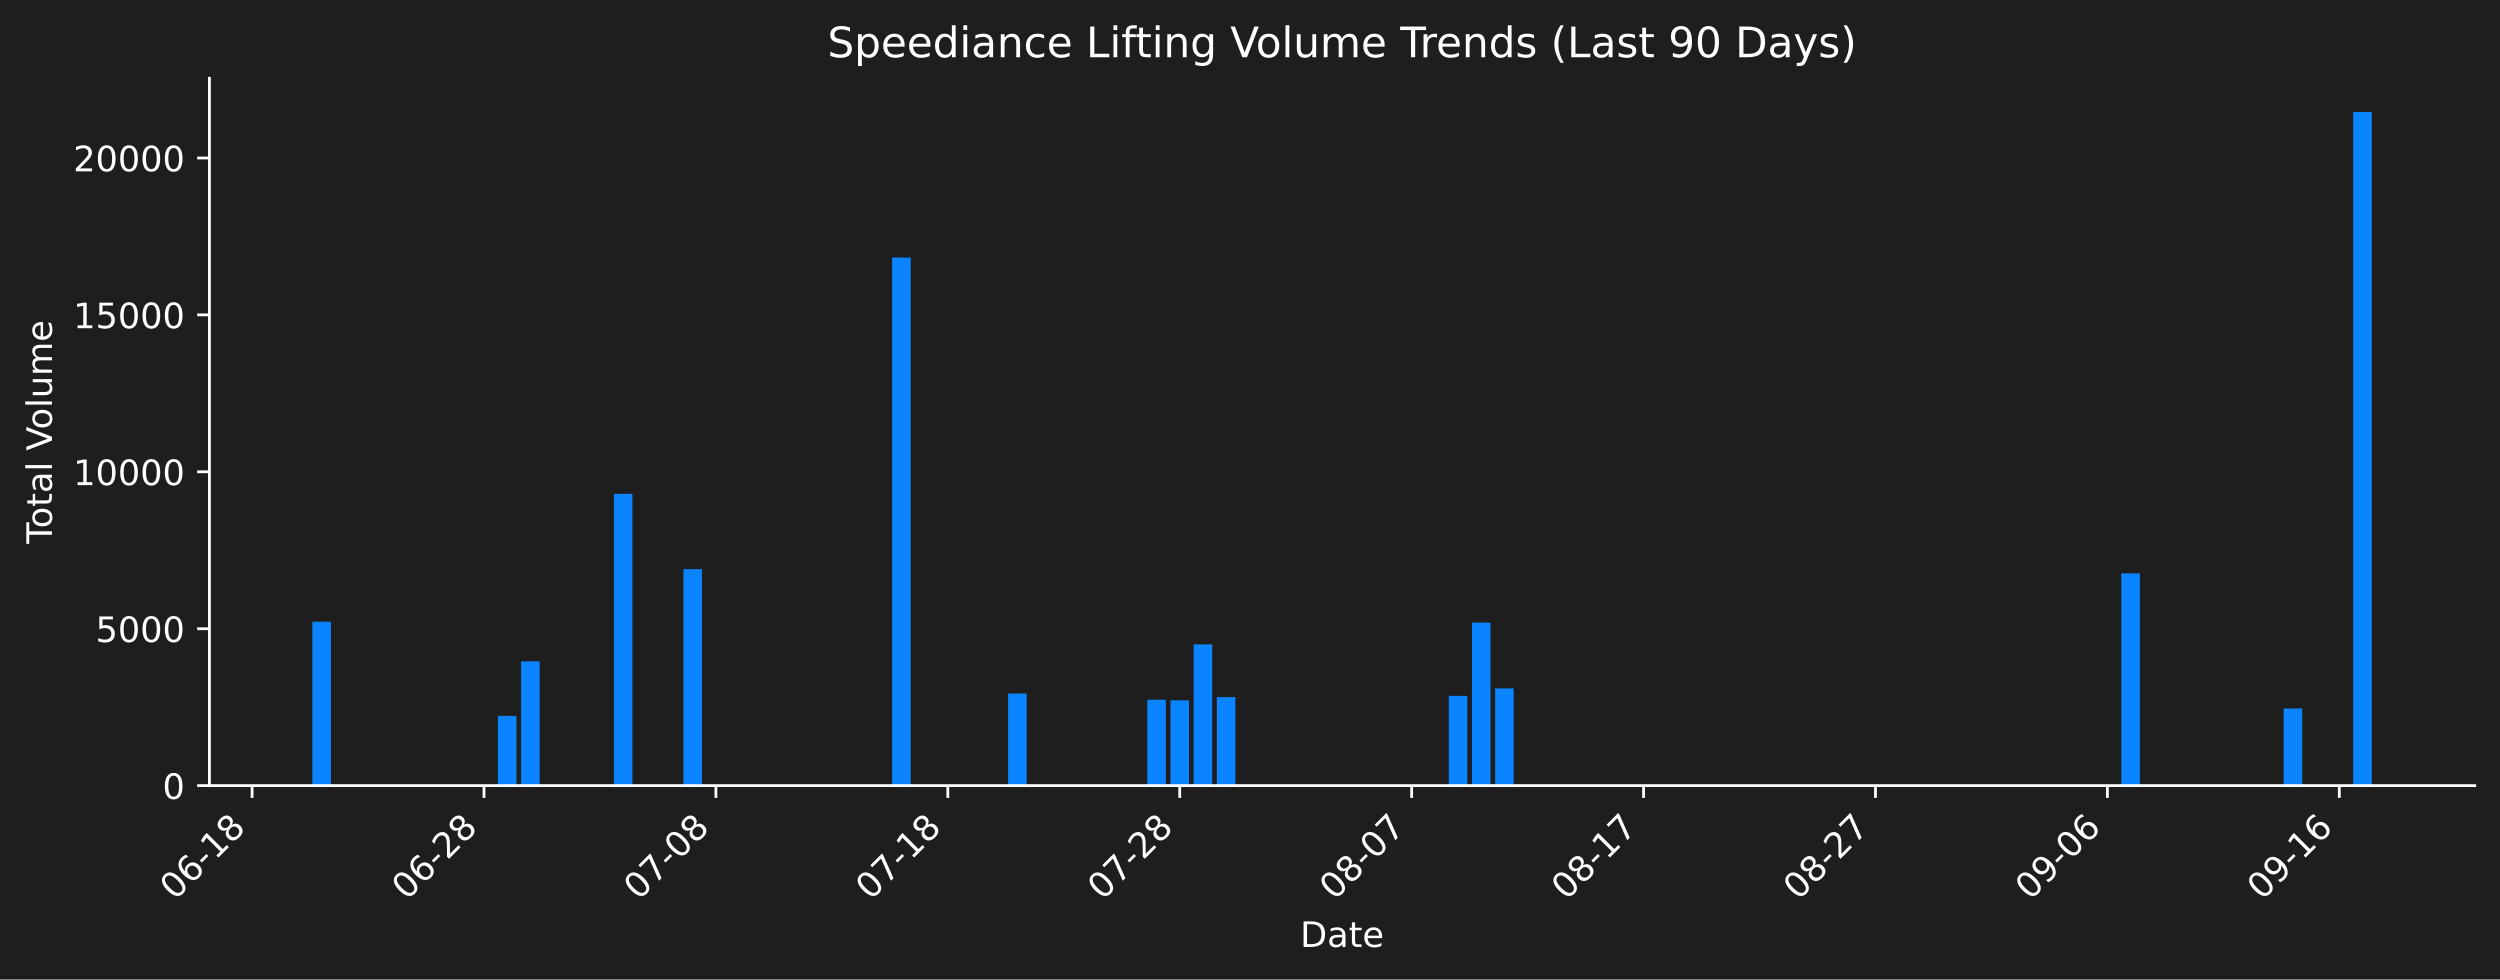
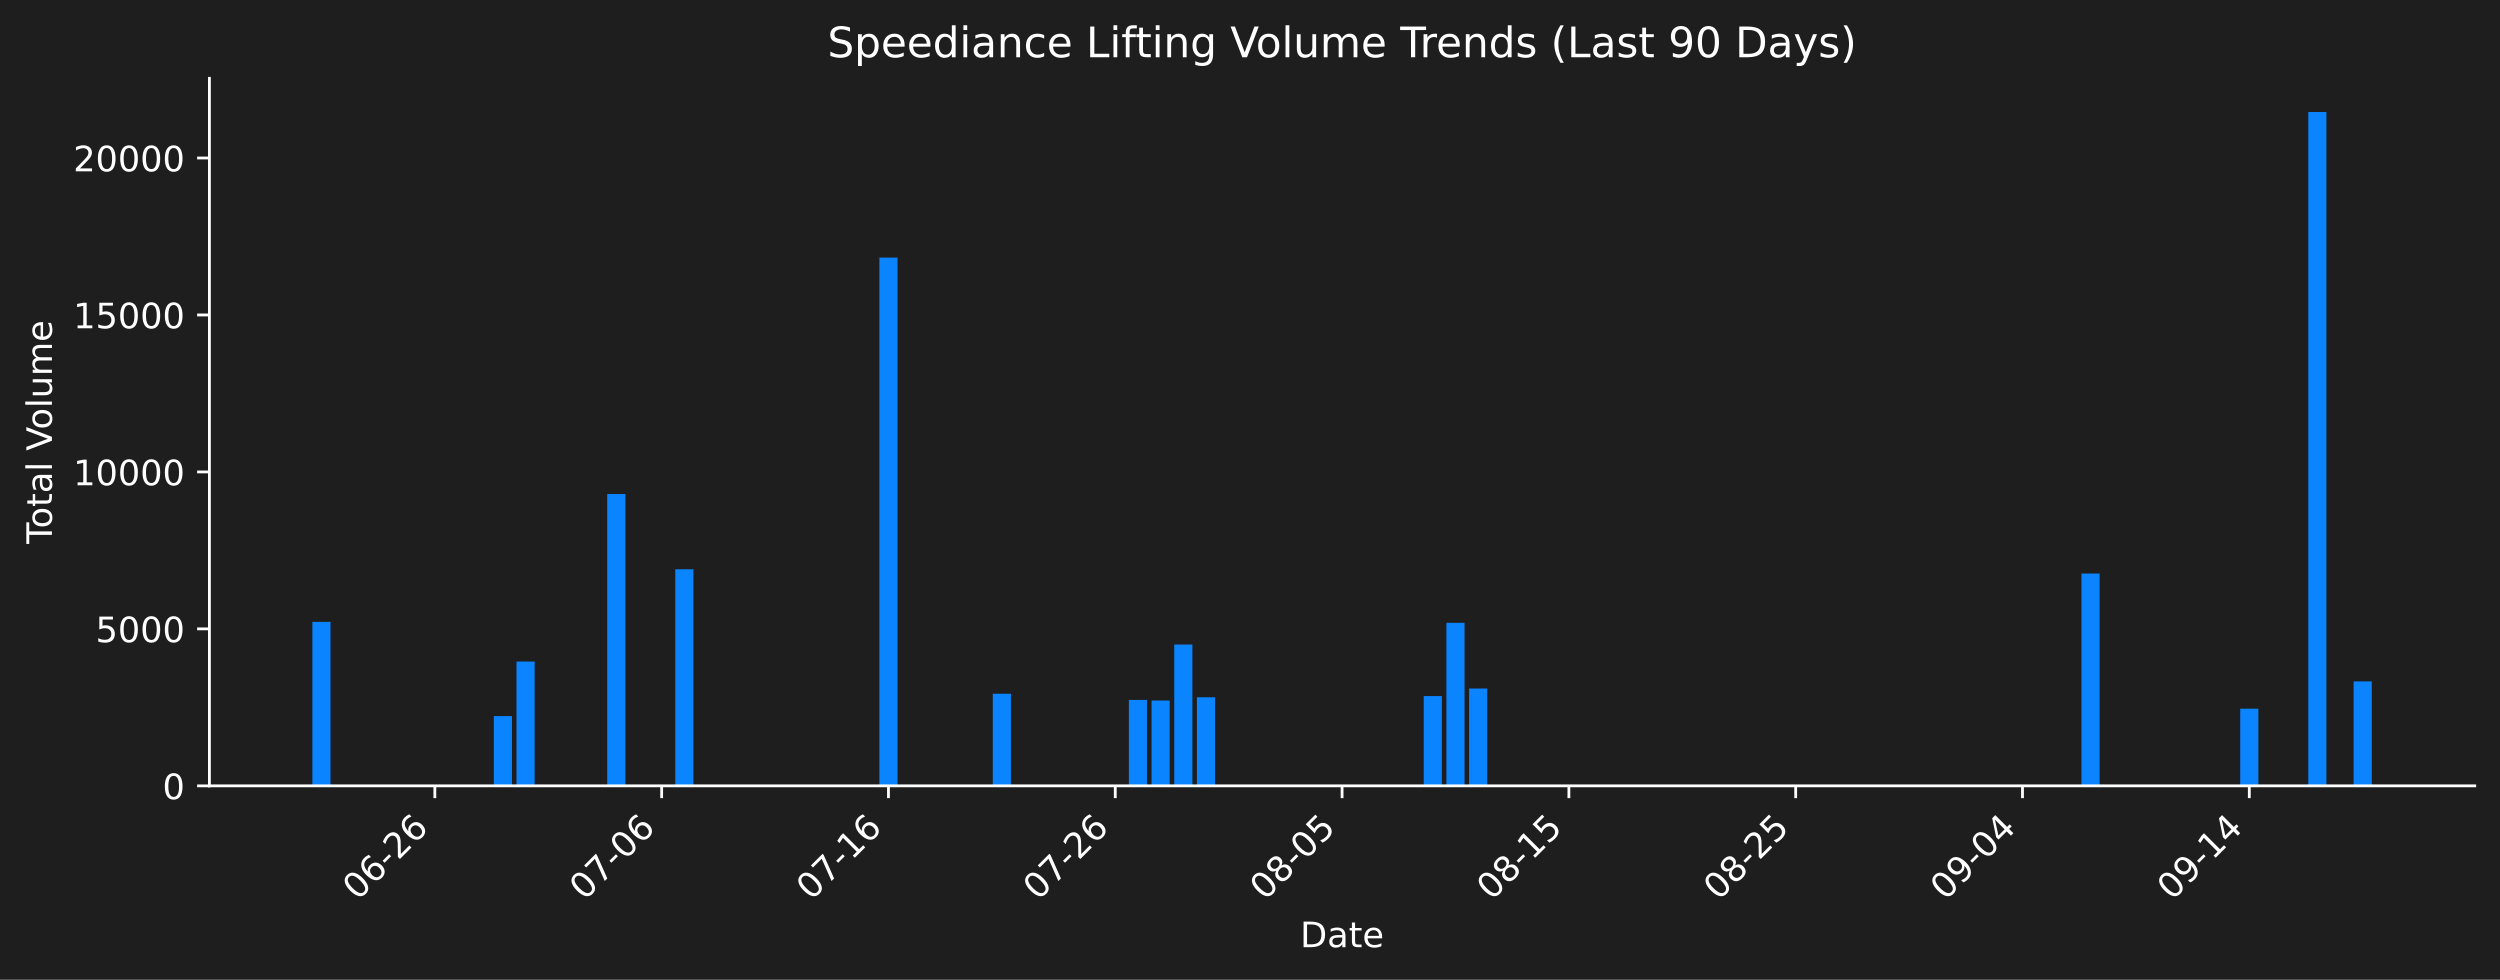
- <svg xmlns="http://www.w3.org/2000/svg" xmlns:xlink="http://www.w3.org/1999/xlink" width="712.621pt" height="279.207pt" viewBox="0 0 712.621 279.207" version="1.1">
+ <svg xmlns="http://www.w3.org/2000/svg" xmlns:xlink="http://www.w3.org/1999/xlink" width="712.621pt" height="279.271pt" viewBox="0 0 712.621 279.271" version="1.1">
  <defs>
    <style type="text/css">*{stroke-linejoin: round; stroke-linecap: butt}</style>
  </defs>
  <g id="figure_1">
    <g id="patch_1">
-       <path d="M 0 279.207  L 712.621 279.207  L 712.621 0  L 0 0  z " style="fill: #1e1e1e" />
+       <path d="M 0 279.271  L 712.621 279.271  L 712.621 0  L 0 0  z " style="fill: #1e1e1e" />
    </g>
    <g id="axes_1">
      <g id="patch_2">
-         <path d="M 59.691 223.939  L 705.421 223.939  L 705.421 22.318  L 59.691 22.318  L 59.691 223.939  z " style="fill: none" />
+         <path d="M 59.691 224.002  L 705.421 224.002  L 705.421 22.318  L 59.691 22.318  L 59.691 224.002  z " style="fill: none" />
      </g>
      <g id="patch_3">
-         <path d="M 89.042 223.939  L 94.331 223.939  L 94.331 177.204  L 89.042 177.204  z " clip-path="url(#p93bbd4b273)" style="fill: #0a84ff" />
+         <path d="M 89.042 224.002  L 94.214 224.002  L 94.214 177.253  L 89.042 177.253  z " clip-path="url(#p46ca755786)" style="fill: #0a84ff" />
      </g>
      <g id="patch_4">
-         <path d="M 141.927 223.939  L 147.216 223.939  L 147.216 204.056  L 141.927 204.056  z " clip-path="url(#p93bbd4b273)" style="fill: #0a84ff" />
+         <path d="M 140.762 224.002  L 145.935 224.002  L 145.935 204.113  L 140.762 204.113  z " clip-path="url(#p46ca755786)" style="fill: #0a84ff" />
      </g>
      <g id="patch_5">
-         <path d="M 148.538 223.939  L 153.827 223.939  L 153.827 188.517  L 148.538 188.517  z " clip-path="url(#p93bbd4b273)" style="fill: #0a84ff" />
+         <path d="M 147.228 224.002  L 152.4 224.002  L 152.4 188.569  L 147.228 188.569  z " clip-path="url(#p46ca755786)" style="fill: #0a84ff" />
      </g>
      <g id="patch_6">
-         <path d="M 174.981 223.939  L 180.269 223.939  L 180.269 140.774  L 174.981 140.774  z " clip-path="url(#p93bbd4b273)" style="fill: #0a84ff" />
+         <path d="M 173.088 224.002  L 178.26 224.002  L 178.26 140.812  L 173.088 140.812  z " clip-path="url(#p46ca755786)" style="fill: #0a84ff" />
      </g>
      <g id="patch_7">
-         <path d="M 194.813 223.939  L 200.101 223.939  L 200.101 162.221  L 194.813 162.221  z " clip-path="url(#p93bbd4b273)" style="fill: #0a84ff" />
+         <path d="M 192.483 224.002  L 197.655 224.002  L 197.655 162.265  L 192.483 162.265  z " clip-path="url(#p46ca755786)" style="fill: #0a84ff" />
      </g>
      <g id="patch_8">
-         <path d="M 254.309 223.939  L 259.597 223.939  L 259.597 73.416  L 254.309 73.416  z " clip-path="url(#p93bbd4b273)" style="fill: #0a84ff" />
+         <path d="M 250.668 224.002  L 255.84 224.002  L 255.84 73.432  L 250.668 73.432  z " clip-path="url(#p46ca755786)" style="fill: #0a84ff" />
      </g>
      <g id="patch_9">
-         <path d="M 287.362 223.939  L 292.651 223.939  L 292.651 197.684  L 287.362 197.684  z " clip-path="url(#p93bbd4b273)" style="fill: #0a84ff" />
+         <path d="M 282.994 224.002  L 288.166 224.002  L 288.166 197.739  L 282.994 197.739  z " clip-path="url(#p46ca755786)" style="fill: #0a84ff" />
      </g>
      <g id="patch_10">
-         <path d="M 327.026 223.939  L 332.315 223.939  L 332.315 199.455  L 327.026 199.455  z " clip-path="url(#p93bbd4b273)" style="fill: #0a84ff" />
+         <path d="M 321.784 224.002  L 326.956 224.002  L 326.956 199.511  L 321.784 199.511  z " clip-path="url(#p46ca755786)" style="fill: #0a84ff" />
      </g>
      <g id="patch_11">
-         <path d="M 333.637 223.939  L 338.925 223.939  L 338.925 199.634  L 333.637 199.634  z " clip-path="url(#p93bbd4b273)" style="fill: #0a84ff" />
+         <path d="M 328.249 224.002  L 333.421 224.002  L 333.421 199.69  L 328.249 199.69  z " clip-path="url(#p46ca755786)" style="fill: #0a84ff" />
      </g>
      <g id="patch_12">
-         <path d="M 340.247 223.939  L 345.536 223.939  L 345.536 183.676  L 340.247 183.676  z " clip-path="url(#p93bbd4b273)" style="fill: #0a84ff" />
+         <path d="M 334.714 224.002  L 339.886 224.002  L 339.886 183.727  L 334.714 183.727  z " clip-path="url(#p46ca755786)" style="fill: #0a84ff" />
      </g>
      <g id="patch_13">
-         <path d="M 346.858 223.939  L 352.147 223.939  L 352.147 198.699  L 346.858 198.699  z " clip-path="url(#p93bbd4b273)" style="fill: #0a84ff" />
+         <path d="M 341.179 224.002  L 346.351 224.002  L 346.351 198.755  L 341.179 198.755  z " clip-path="url(#p46ca755786)" style="fill: #0a84ff" />
      </g>
      <g id="patch_14">
-         <path d="M 412.965 223.939  L 418.253 223.939  L 418.253 198.365  L 412.965 198.365  z " clip-path="url(#p93bbd4b273)" style="fill: #0a84ff" />
+         <path d="M 405.83 224.002  L 411.002 224.002  L 411.002 198.42  L 405.83 198.42  z " clip-path="url(#p46ca755786)" style="fill: #0a84ff" />
      </g>
      <g id="patch_15">
-         <path d="M 419.575 223.939  L 424.864 223.939  L 424.864 177.475  L 419.575 177.475  z " clip-path="url(#p93bbd4b273)" style="fill: #0a84ff" />
+         <path d="M 412.295 224.002  L 417.467 224.002  L 417.467 177.524  L 412.295 177.524  z " clip-path="url(#p46ca755786)" style="fill: #0a84ff" />
      </g>
      <g id="patch_16">
-         <path d="M 426.186 223.939  L 431.475 223.939  L 431.475 196.22  L 426.186 196.22  z " clip-path="url(#p93bbd4b273)" style="fill: #0a84ff" />
+         <path d="M 418.76 224.002  L 423.932 224.002  L 423.932 196.275  L 418.76 196.275  z " clip-path="url(#p46ca755786)" style="fill: #0a84ff" />
      </g>
      <g id="patch_17">
-         <path d="M 604.674 223.939  L 609.963 223.939  L 609.963 163.443  L 604.674 163.443  z " clip-path="url(#p93bbd4b273)" style="fill: #0a84ff" />
+         <path d="M 593.317 224.002  L 598.489 224.002  L 598.489 163.488  L 593.317 163.488  z " clip-path="url(#p46ca755786)" style="fill: #0a84ff" />
      </g>
      <g id="patch_18">
-         <path d="M 650.949 223.939  L 656.237 223.939  L 656.237 201.956  L 650.949 201.956  z " clip-path="url(#p93bbd4b273)" style="fill: #0a84ff" />
+         <path d="M 638.572 224.002  L 643.744 224.002  L 643.744 202.012  L 638.572 202.012  z " clip-path="url(#p46ca755786)" style="fill: #0a84ff" />
      </g>
      <g id="patch_19">
-         <path d="M 670.781 223.939  L 676.069 223.939  L 676.069 31.919  L 670.781 31.919  z " clip-path="url(#p93bbd4b273)" style="fill: #0a84ff" />
+         <path d="M 657.967 224.002  L 663.139 224.002  L 663.139 31.922  L 657.967 31.922  z " clip-path="url(#p46ca755786)" style="fill: #0a84ff" />
+       </g>
+       <g id="patch_20">
+         <path d="M 670.897 224.002  L 676.069 224.002  L 676.069 194.223  L 670.897 194.223  z " clip-path="url(#p46ca755786)" style="fill: #0a84ff" />
      </g>
      <g id="matplotlib.axis_1">
        <g id="xtick_1">
          <g id="line2d_1">
            <defs>
-               <path id="m5bbb108c65" d="M 0 0  L 0 3.5  " style="stroke: #ffffff; stroke-width: 0.8" />
+               <path id="mf0f34fe3c1" d="M 0 0  L 0 3.5  " style="stroke: #ffffff; stroke-width: 0.8" />
            </defs>
            <g>
-               <use xlink:href="#m5bbb108c65" x="71.854" y="223.939" style="fill: #ffffff; stroke: #ffffff; stroke-width: 0.8" />
+               <use xlink:href="#mf0f34fe3c1" x="123.953" y="224.002" style="fill: #ffffff; stroke: #ffffff; stroke-width: 0.8" />
            </g>
          </g>
          <g id="text_1">
-             <g style="fill: #ffffff" transform="translate(49.83672 256.8584) rotate(-45) scale(0.1 -0.1)">
+             <g style="fill: #ffffff" transform="translate(101.9358 256.9221) rotate(-45) scale(0.1 -0.1)">
              <defs>
                <path id="DejaVuSans-30" d="M 2034 4250  Q 1547 4250 1301 3770  Q 1056 3291 1056 2328  Q 1056 1369 1301 889  Q 1547 409 2034 409  Q 2525 409 2770 889  Q 3016 1369 3016 2328  Q 3016 3291 2770 3770  Q 2525 4250 2034 4250  z M 2034 4750  Q 2819 4750 3233 4129  Q 3647 3509 3647 2328  Q 3647 1150 3233 529  Q 2819 -91 2034 -91  Q 1250 -91 836 529  Q 422 1150 422 2328  Q 422 3509 836 4129  Q 1250 4750 2034 4750  z " transform="scale(0.015625)" />
                <path id="DejaVuSans-36" d="M 2113 2584  Q 1688 2584 1439 2293  Q 1191 2003 1191 1497  Q 1191 994 1439 701  Q 1688 409 2113 409  Q 2538 409 2786 701  Q 3034 994 3034 1497  Q 3034 2003 2786 2293  Q 2538 2584 2113 2584  z M 3366 4563  L 3366 3988  Q 3128 4100 2886 4159  Q 2644 4219 2406 4219  Q 1781 4219 1451 3797  Q 1122 3375 1075 2522  Q 1259 2794 1537 2939  Q 1816 3084 2150 3084  Q 2853 3084 3261 2657  Q 3669 2231 3669 1497  Q 3669 778 3244 343  Q 2819 -91 2113 -91  Q 1303 -91 875 529  Q 447 1150 447 2328  Q 447 3434 972 4092  Q 1497 4750 2381 4750  Q 2619 4750 2861 4703  Q 3103 4656 3366 4563  z " transform="scale(0.015625)" />
                <path id="DejaVuSans-2d" d="M 313 2009  L 1997 2009  L 1997 1497  L 313 1497  L 313 2009  z " transform="scale(0.015625)" />
-                 <path id="DejaVuSans-31" d="M 794 531  L 1825 531  L 1825 4091  L 703 3866  L 703 4441  L 1819 4666  L 2450 4666  L 2450 531  L 3481 531  L 3481 0  L 794 0  L 794 531  z " transform="scale(0.015625)" />
-                 <path id="DejaVuSans-38" d="M 2034 2216  Q 1584 2216 1326 1975  Q 1069 1734 1069 1313  Q 1069 891 1326 650  Q 1584 409 2034 409  Q 2484 409 2743 651  Q 3003 894 3003 1313  Q 3003 1734 2745 1975  Q 2488 2216 2034 2216  z M 1403 2484  Q 997 2584 770 2862  Q 544 3141 544 3541  Q 544 4100 942 4425  Q 1341 4750 2034 4750  Q 2731 4750 3128 4425  Q 3525 4100 3525 3541  Q 3525 3141 3298 2862  Q 3072 2584 2669 2484  Q 3125 2378 3379 2068  Q 3634 1759 3634 1313  Q 3634 634 3220 271  Q 2806 -91 2034 -91  Q 1263 -91 848 271  Q 434 634 434 1313  Q 434 1759 690 2068  Q 947 2378 1403 2484  z M 1172 3481  Q 1172 3119 1398 2916  Q 1625 2713 2034 2713  Q 2441 2713 2670 2916  Q 2900 3119 2900 3481  Q 2900 3844 2670 4047  Q 2441 4250 2034 4250  Q 1625 4250 1398 4047  Q 1172 3844 1172 3481  z " transform="scale(0.015625)" />
+                 <path id="DejaVuSans-32" d="M 1228 531  L 3431 531  L 3431 0  L 469 0  L 469 531  Q 828 903 1448 1529  Q 2069 2156 2228 2338  Q 2531 2678 2651 2914  Q 2772 3150 2772 3378  Q 2772 3750 2511 3984  Q 2250 4219 1831 4219  Q 1534 4219 1204 4116  Q 875 4013 500 3803  L 500 4441  Q 881 4594 1212 4672  Q 1544 4750 1819 4750  Q 2544 4750 2975 4387  Q 3406 4025 3406 3419  Q 3406 3131 3298 2873  Q 3191 2616 2906 2266  Q 2828 2175 2409 1742  Q 1991 1309 1228 531  z " transform="scale(0.015625)" />
              </defs>
              <use xlink:href="#DejaVuSans-30" />
              <use xlink:href="#DejaVuSans-36" transform="translate(63.62305 0)" />
              <use xlink:href="#DejaVuSans-2d" transform="translate(127.2461 0)" />
-               <use xlink:href="#DejaVuSans-31" transform="translate(163.3301 0)" />
-               <use xlink:href="#DejaVuSans-38" transform="translate(226.9531 0)" />
+               <use xlink:href="#DejaVuSans-32" transform="translate(163.3301 0)" />
+               <use xlink:href="#DejaVuSans-36" transform="translate(226.9531 0)" />
            </g>
          </g>
        </g>
        <g id="xtick_2">
          <g id="line2d_2">
            <g>
-               <use xlink:href="#m5bbb108c65" x="137.961" y="223.939" style="fill: #ffffff; stroke: #ffffff; stroke-width: 0.8" />
+               <use xlink:href="#mf0f34fe3c1" x="188.604" y="224.002" style="fill: #ffffff; stroke: #ffffff; stroke-width: 0.8" />
            </g>
          </g>
          <g id="text_2">
-             <g style="fill: #ffffff" transform="translate(115.9434 256.8584) rotate(-45) scale(0.1 -0.1)">
-               <defs>
-                 <path id="DejaVuSans-32" d="M 1228 531  L 3431 531  L 3431 0  L 469 0  L 469 531  Q 828 903 1448 1529  Q 2069 2156 2228 2338  Q 2531 2678 2651 2914  Q 2772 3150 2772 3378  Q 2772 3750 2511 3984  Q 2250 4219 1831 4219  Q 1534 4219 1204 4116  Q 875 4013 500 3803  L 500 4441  Q 881 4594 1212 4672  Q 1544 4750 1819 4750  Q 2544 4750 2975 4387  Q 3406 4025 3406 3419  Q 3406 3131 3298 2873  Q 3191 2616 2906 2266  Q 2828 2175 2409 1742  Q 1991 1309 1228 531  z " transform="scale(0.015625)" />
-               </defs>
-               <use xlink:href="#DejaVuSans-30" />
-               <use xlink:href="#DejaVuSans-36" transform="translate(63.62305 0)" />
-               <use xlink:href="#DejaVuSans-2d" transform="translate(127.2461 0)" />
-               <use xlink:href="#DejaVuSans-32" transform="translate(163.3301 0)" />
-               <use xlink:href="#DejaVuSans-38" transform="translate(226.9531 0)" />
-             </g>
-           </g>
-         </g>
-         <g id="xtick_3">
-           <g id="line2d_3">
-             <g>
-               <use xlink:href="#m5bbb108c65" x="204.068" y="223.939" style="fill: #ffffff; stroke: #ffffff; stroke-width: 0.8" />
-             </g>
-           </g>
-           <g id="text_3">
-             <g style="fill: #ffffff" transform="translate(182.0501 256.8584) rotate(-45) scale(0.1 -0.1)">
+             <g style="fill: #ffffff" transform="translate(166.5863 256.9221) rotate(-45) scale(0.1 -0.1)">
              <defs>
                <path id="DejaVuSans-37" d="M 525 4666  L 3525 4666  L 3525 4397  L 1831 0  L 1172 0  L 2766 4134  L 525 4134  L 525 4666  z " transform="scale(0.015625)" />
              </defs>
              <use xlink:href="#DejaVuSans-30" />
              <use xlink:href="#DejaVuSans-37" transform="translate(63.62305 0)" />
              <use xlink:href="#DejaVuSans-2d" transform="translate(127.2461 0)" />
              <use xlink:href="#DejaVuSans-30" transform="translate(163.3301 0)" />
-               <use xlink:href="#DejaVuSans-38" transform="translate(226.9531 0)" />
+               <use xlink:href="#DejaVuSans-36" transform="translate(226.9531 0)" />
+             </g>
+           </g>
+         </g>
+         <g id="xtick_3">
+           <g id="line2d_3">
+             <g>
+               <use xlink:href="#mf0f34fe3c1" x="253.254" y="224.002" style="fill: #ffffff; stroke: #ffffff; stroke-width: 0.8" />
+             </g>
+           </g>
+           <g id="text_3">
+             <g style="fill: #ffffff" transform="translate(231.2369 256.9221) rotate(-45) scale(0.1 -0.1)">
+               <defs>
+                 <path id="DejaVuSans-31" d="M 794 531  L 1825 531  L 1825 4091  L 703 3866  L 703 4441  L 1819 4666  L 2450 4666  L 2450 531  L 3481 531  L 3481 0  L 794 0  L 794 531  z " transform="scale(0.015625)" />
+               </defs>
+               <use xlink:href="#DejaVuSans-30" />
+               <use xlink:href="#DejaVuSans-37" transform="translate(63.62305 0)" />
+               <use xlink:href="#DejaVuSans-2d" transform="translate(127.2461 0)" />
+               <use xlink:href="#DejaVuSans-31" transform="translate(163.3301 0)" />
+               <use xlink:href="#DejaVuSans-36" transform="translate(226.9531 0)" />
            </g>
          </g>
        </g>
        <g id="xtick_4">
          <g id="line2d_4">
            <g>
-               <use xlink:href="#m5bbb108c65" x="270.174" y="223.939" style="fill: #ffffff; stroke: #ffffff; stroke-width: 0.8" />
+               <use xlink:href="#mf0f34fe3c1" x="317.905" y="224.002" style="fill: #ffffff; stroke: #ffffff; stroke-width: 0.8" />
            </g>
          </g>
          <g id="text_4">
-             <g style="fill: #ffffff" transform="translate(248.1567 256.8584) rotate(-45) scale(0.1 -0.1)">
+             <g style="fill: #ffffff" transform="translate(295.8875 256.9221) rotate(-45) scale(0.1 -0.1)">
              <use xlink:href="#DejaVuSans-30" />
              <use xlink:href="#DejaVuSans-37" transform="translate(63.62305 0)" />
              <use xlink:href="#DejaVuSans-2d" transform="translate(127.2461 0)" />
-               <use xlink:href="#DejaVuSans-31" transform="translate(163.3301 0)" />
-               <use xlink:href="#DejaVuSans-38" transform="translate(226.9531 0)" />
+               <use xlink:href="#DejaVuSans-32" transform="translate(163.3301 0)" />
+               <use xlink:href="#DejaVuSans-36" transform="translate(226.9531 0)" />
            </g>
          </g>
        </g>
        <g id="xtick_5">
          <g id="line2d_5">
            <g>
-               <use xlink:href="#m5bbb108c65" x="336.281" y="223.939" style="fill: #ffffff; stroke: #ffffff; stroke-width: 0.8" />
+               <use xlink:href="#mf0f34fe3c1" x="382.556" y="224.002" style="fill: #ffffff; stroke: #ffffff; stroke-width: 0.8" />
            </g>
          </g>
          <g id="text_5">
-             <g style="fill: #ffffff" transform="translate(314.2634 256.8584) rotate(-45) scale(0.1 -0.1)">
-               <use xlink:href="#DejaVuSans-30" />
-               <use xlink:href="#DejaVuSans-37" transform="translate(63.62305 0)" />
-               <use xlink:href="#DejaVuSans-2d" transform="translate(127.2461 0)" />
-               <use xlink:href="#DejaVuSans-32" transform="translate(163.3301 0)" />
-               <use xlink:href="#DejaVuSans-38" transform="translate(226.9531 0)" />
+             <g style="fill: #ffffff" transform="translate(360.5381 256.9221) rotate(-45) scale(0.1 -0.1)">
+               <defs>
+                 <path id="DejaVuSans-38" d="M 2034 2216  Q 1584 2216 1326 1975  Q 1069 1734 1069 1313  Q 1069 891 1326 650  Q 1584 409 2034 409  Q 2484 409 2743 651  Q 3003 894 3003 1313  Q 3003 1734 2745 1975  Q 2488 2216 2034 2216  z M 1403 2484  Q 997 2584 770 2862  Q 544 3141 544 3541  Q 544 4100 942 4425  Q 1341 4750 2034 4750  Q 2731 4750 3128 4425  Q 3525 4100 3525 3541  Q 3525 3141 3298 2862  Q 3072 2584 2669 2484  Q 3125 2378 3379 2068  Q 3634 1759 3634 1313  Q 3634 634 3220 271  Q 2806 -91 2034 -91  Q 1263 -91 848 271  Q 434 634 434 1313  Q 434 1759 690 2068  Q 947 2378 1403 2484  z M 1172 3481  Q 1172 3119 1398 2916  Q 1625 2713 2034 2713  Q 2441 2713 2670 2916  Q 2900 3119 2900 3481  Q 2900 3844 2670 4047  Q 2441 4250 2034 4250  Q 1625 4250 1398 4047  Q 1172 3844 1172 3481  z " transform="scale(0.015625)" />
+                 <path id="DejaVuSans-35" d="M 691 4666  L 3169 4666  L 3169 4134  L 1269 4134  L 1269 2991  Q 1406 3038 1543 3061  Q 1681 3084 1819 3084  Q 2600 3084 3056 2656  Q 3513 2228 3513 1497  Q 3513 744 3044 326  Q 2575 -91 1722 -91  Q 1428 -91 1123 -41  Q 819 9 494 109  L 494 744  Q 775 591 1075 516  Q 1375 441 1709 441  Q 2250 441 2565 725  Q 2881 1009 2881 1497  Q 2881 1984 2565 2268  Q 2250 2553 1709 2553  Q 1456 2553 1204 2497  Q 953 2441 691 2322  L 691 4666  z " transform="scale(0.015625)" />
+               </defs>
+               <use xlink:href="#DejaVuSans-30" />
+               <use xlink:href="#DejaVuSans-38" transform="translate(63.62305 0)" />
+               <use xlink:href="#DejaVuSans-2d" transform="translate(127.2461 0)" />
+               <use xlink:href="#DejaVuSans-30" transform="translate(163.3301 0)" />
+               <use xlink:href="#DejaVuSans-35" transform="translate(226.9531 0)" />
            </g>
          </g>
        </g>
        <g id="xtick_6">
          <g id="line2d_6">
            <g>
-               <use xlink:href="#m5bbb108c65" x="402.388" y="223.939" style="fill: #ffffff; stroke: #ffffff; stroke-width: 0.8" />
+               <use xlink:href="#mf0f34fe3c1" x="447.206" y="224.002" style="fill: #ffffff; stroke: #ffffff; stroke-width: 0.8" />
            </g>
          </g>
          <g id="text_6">
-             <g style="fill: #ffffff" transform="translate(380.3701 256.8584) rotate(-45) scale(0.1 -0.1)">
+             <g style="fill: #ffffff" transform="translate(425.1887 256.9221) rotate(-45) scale(0.1 -0.1)">
              <use xlink:href="#DejaVuSans-30" />
              <use xlink:href="#DejaVuSans-38" transform="translate(63.62305 0)" />
              <use xlink:href="#DejaVuSans-2d" transform="translate(127.2461 0)" />
-               <use xlink:href="#DejaVuSans-30" transform="translate(163.3301 0)" />
-               <use xlink:href="#DejaVuSans-37" transform="translate(226.9531 0)" />
+               <use xlink:href="#DejaVuSans-31" transform="translate(163.3301 0)" />
+               <use xlink:href="#DejaVuSans-35" transform="translate(226.9531 0)" />
            </g>
          </g>
        </g>
        <g id="xtick_7">
          <g id="line2d_7">
            <g>
-               <use xlink:href="#m5bbb108c65" x="468.494" y="223.939" style="fill: #ffffff; stroke: #ffffff; stroke-width: 0.8" />
+               <use xlink:href="#mf0f34fe3c1" x="511.857" y="224.002" style="fill: #ffffff; stroke: #ffffff; stroke-width: 0.8" />
            </g>
          </g>
          <g id="text_7">
-             <g style="fill: #ffffff" transform="translate(446.4768 256.8584) rotate(-45) scale(0.1 -0.1)">
+             <g style="fill: #ffffff" transform="translate(489.8392 256.9221) rotate(-45) scale(0.1 -0.1)">
              <use xlink:href="#DejaVuSans-30" />
              <use xlink:href="#DejaVuSans-38" transform="translate(63.62305 0)" />
              <use xlink:href="#DejaVuSans-2d" transform="translate(127.2461 0)" />
-               <use xlink:href="#DejaVuSans-31" transform="translate(163.3301 0)" />
-               <use xlink:href="#DejaVuSans-37" transform="translate(226.9531 0)" />
+               <use xlink:href="#DejaVuSans-32" transform="translate(163.3301 0)" />
+               <use xlink:href="#DejaVuSans-35" transform="translate(226.9531 0)" />
            </g>
          </g>
        </g>
        <g id="xtick_8">
          <g id="line2d_8">
            <g>
-               <use xlink:href="#m5bbb108c65" x="534.601" y="223.939" style="fill: #ffffff; stroke: #ffffff; stroke-width: 0.8" />
+               <use xlink:href="#mf0f34fe3c1" x="576.507" y="224.002" style="fill: #ffffff; stroke: #ffffff; stroke-width: 0.8" />
            </g>
          </g>
          <g id="text_8">
-             <g style="fill: #ffffff" transform="translate(512.5834 256.8584) rotate(-45) scale(0.1 -0.1)">
-               <use xlink:href="#DejaVuSans-30" />
-               <use xlink:href="#DejaVuSans-38" transform="translate(63.62305 0)" />
-               <use xlink:href="#DejaVuSans-2d" transform="translate(127.2461 0)" />
-               <use xlink:href="#DejaVuSans-32" transform="translate(163.3301 0)" />
-               <use xlink:href="#DejaVuSans-37" transform="translate(226.9531 0)" />
+             <g style="fill: #ffffff" transform="translate(554.4898 256.9221) rotate(-45) scale(0.1 -0.1)">
+               <defs>
+                 <path id="DejaVuSans-39" d="M 703 97  L 703 672  Q 941 559 1184 500  Q 1428 441 1663 441  Q 2288 441 2617 861  Q 2947 1281 2994 2138  Q 2813 1869 2534 1725  Q 2256 1581 1919 1581  Q 1219 1581 811 2004  Q 403 2428 403 3163  Q 403 3881 828 4315  Q 1253 4750 1959 4750  Q 2769 4750 3195 4129  Q 3622 3509 3622 2328  Q 3622 1225 3098 567  Q 2575 -91 1691 -91  Q 1453 -91 1209 -44  Q 966 3 703 97  z M 1959 2075  Q 2384 2075 2632 2365  Q 2881 2656 2881 3163  Q 2881 3666 2632 3958  Q 2384 4250 1959 4250  Q 1534 4250 1286 3958  Q 1038 3666 1038 3163  Q 1038 2656 1286 2365  Q 1534 2075 1959 2075  z " transform="scale(0.015625)" />
+                 <path id="DejaVuSans-34" d="M 2419 4116  L 825 1625  L 2419 1625  L 2419 4116  z M 2253 4666  L 3047 4666  L 3047 1625  L 3713 1625  L 3713 1100  L 3047 1100  L 3047 0  L 2419 0  L 2419 1100  L 313 1100  L 313 1709  L 2253 4666  z " transform="scale(0.015625)" />
+               </defs>
+               <use xlink:href="#DejaVuSans-30" />
+               <use xlink:href="#DejaVuSans-39" transform="translate(63.62305 0)" />
+               <use xlink:href="#DejaVuSans-2d" transform="translate(127.2461 0)" />
+               <use xlink:href="#DejaVuSans-30" transform="translate(163.3301 0)" />
+               <use xlink:href="#DejaVuSans-34" transform="translate(226.9531 0)" />
            </g>
          </g>
        </g>
        <g id="xtick_9">
          <g id="line2d_9">
            <g>
-               <use xlink:href="#m5bbb108c65" x="600.708" y="223.939" style="fill: #ffffff; stroke: #ffffff; stroke-width: 0.8" />
+               <use xlink:href="#mf0f34fe3c1" x="641.158" y="224.002" style="fill: #ffffff; stroke: #ffffff; stroke-width: 0.8" />
            </g>
          </g>
          <g id="text_9">
-             <g style="fill: #ffffff" transform="translate(578.6901 256.8584) rotate(-45) scale(0.1 -0.1)">
-               <defs>
-                 <path id="DejaVuSans-39" d="M 703 97  L 703 672  Q 941 559 1184 500  Q 1428 441 1663 441  Q 2288 441 2617 861  Q 2947 1281 2994 2138  Q 2813 1869 2534 1725  Q 2256 1581 1919 1581  Q 1219 1581 811 2004  Q 403 2428 403 3163  Q 403 3881 828 4315  Q 1253 4750 1959 4750  Q 2769 4750 3195 4129  Q 3622 3509 3622 2328  Q 3622 1225 3098 567  Q 2575 -91 1691 -91  Q 1453 -91 1209 -44  Q 966 3 703 97  z M 1959 2075  Q 2384 2075 2632 2365  Q 2881 2656 2881 3163  Q 2881 3666 2632 3958  Q 2384 4250 1959 4250  Q 1534 4250 1286 3958  Q 1038 3666 1038 3163  Q 1038 2656 1286 2365  Q 1534 2075 1959 2075  z " transform="scale(0.015625)" />
-               </defs>
+             <g style="fill: #ffffff" transform="translate(619.1404 256.9221) rotate(-45) scale(0.1 -0.1)">
              <use xlink:href="#DejaVuSans-30" />
              <use xlink:href="#DejaVuSans-39" transform="translate(63.62305 0)" />
              <use xlink:href="#DejaVuSans-2d" transform="translate(127.2461 0)" />
-               <use xlink:href="#DejaVuSans-30" transform="translate(163.3301 0)" />
-               <use xlink:href="#DejaVuSans-36" transform="translate(226.9531 0)" />
-             </g>
-           </g>
-         </g>
-         <g id="xtick_10">
-           <g id="line2d_10">
-             <g>
-               <use xlink:href="#m5bbb108c65" x="666.814" y="223.939" style="fill: #ffffff; stroke: #ffffff; stroke-width: 0.8" />
-             </g>
-           </g>
-           <g id="text_10">
-             <g style="fill: #ffffff" transform="translate(644.7968 256.8584) rotate(-45) scale(0.1 -0.1)">
-               <use xlink:href="#DejaVuSans-30" />
-               <use xlink:href="#DejaVuSans-39" transform="translate(63.62305 0)" />
-               <use xlink:href="#DejaVuSans-2d" transform="translate(127.2461 0)" />
              <use xlink:href="#DejaVuSans-31" transform="translate(163.3301 0)" />
-               <use xlink:href="#DejaVuSans-36" transform="translate(226.9531 0)" />
-             </g>
-           </g>
-         </g>
-         <g id="text_11">
-           <g style="fill: #ffffff" transform="translate(370.6048 269.9274) scale(0.1 -0.1)">
+               <use xlink:href="#DejaVuSans-34" transform="translate(226.9531 0)" />
+             </g>
+           </g>
+         </g>
+         <g id="text_10">
+           <g style="fill: #ffffff" transform="translate(370.6048 269.9911) scale(0.1 -0.1)">
            <defs>
              <path id="DejaVuSans-44" d="M 1259 4147  L 1259 519  L 2022 519  Q 2988 519 3436 956  Q 3884 1394 3884 2338  Q 3884 3275 3436 3711  Q 2988 4147 2022 4147  L 1259 4147  z M 628 4666  L 1925 4666  Q 3281 4666 3915 4102  Q 4550 3538 4550 2338  Q 4550 1131 3912 565  Q 3275 0 1925 0  L 628 0  L 628 4666  z " transform="scale(0.015625)" />
              <path id="DejaVuSans-61" d="M 2194 1759  Q 1497 1759 1228 1600  Q 959 1441 959 1056  Q 959 750 1161 570  Q 1363 391 1709 391  Q 2188 391 2477 730  Q 2766 1069 2766 1631  L 2766 1759  L 2194 1759  z M 3341 1997  L 3341 0  L 2766 0  L 2766 531  Q 2569 213 2275 61  Q 1981 -91 1556 -91  Q 1019 -91 701 211  Q 384 513 384 1019  Q 384 1609 779 1909  Q 1175 2209 1959 2209  L 2766 2209  L 2766 2266  Q 2766 2663 2505 2880  Q 2244 3097 1772 3097  Q 1472 3097 1187 3025  Q 903 2953 641 2809  L 641 3341  Q 956 3463 1253 3523  Q 1550 3584 1831 3584  Q 2591 3584 2966 3190  Q 3341 2797 3341 1997  z " transform="scale(0.015625)" />
              <path id="DejaVuSans-74" d="M 1172 4494  L 1172 3500  L 2356 3500  L 2356 3053  L 1172 3053  L 1172 1153  Q 1172 725 1289 603  Q 1406 481 1766 481  L 2356 481  L 2356 0  L 1766 0  Q 1100 0 847 248  Q 594 497 594 1153  L 594 3053  L 172 3053  L 172 3500  L 594 3500  L 594 4494  L 1172 4494  z " transform="scale(0.015625)" />
              <path id="DejaVuSans-65" d="M 3597 1894  L 3597 1613  L 953 1613  Q 991 1019 1311 708  Q 1631 397 2203 397  Q 2534 397 2845 478  Q 3156 559 3463 722  L 3463 178  Q 3153 47 2828 -22  Q 2503 -91 2169 -91  Q 1331 -91 842 396  Q 353 884 353 1716  Q 353 2575 817 3079  Q 1281 3584 2069 3584  Q 2775 3584 3186 3129  Q 3597 2675 3597 1894  z M 3022 2063  Q 3016 2534 2758 2815  Q 2500 3097 2075 3097  Q 1594 3097 1305 2825  Q 1016 2553 972 2059  L 3022 2063  z " transform="scale(0.015625)" />
            </defs>
            <use xlink:href="#DejaVuSans-44" />
            <use xlink:href="#DejaVuSans-61" transform="translate(77.00195 0)" />
            <use xlink:href="#DejaVuSans-74" transform="translate(138.2812 0)" />
            <use xlink:href="#DejaVuSans-65" transform="translate(177.4902 0)" />
          </g>
        </g>
      </g>
      <g id="matplotlib.axis_2">
        <g id="ytick_1">
+           <g id="line2d_10">
+             <defs>
+               <path id="m2f10384c89" d="M 0 0  L -3.5 0  " style="stroke: #ffffff; stroke-width: 0.8" />
+             </defs>
+             <g>
+               <use xlink:href="#m2f10384c89" x="59.691" y="224.002" style="fill: #ffffff; stroke: #ffffff; stroke-width: 0.8" />
+             </g>
+           </g>
+           <g id="text_11">
+             <g style="fill: #ffffff" transform="translate(46.32812 227.8014) scale(0.1 -0.1)">
+               <use xlink:href="#DejaVuSans-30" />
+             </g>
+           </g>
+         </g>
+         <g id="ytick_2">
          <g id="line2d_11">
-             <defs>
-               <path id="m2ccfea57bb" d="M 0 0  L -3.5 0  " style="stroke: #ffffff; stroke-width: 0.8" />
-             </defs>
-             <g>
-               <use xlink:href="#m2ccfea57bb" x="59.691" y="223.939" style="fill: #ffffff; stroke: #ffffff; stroke-width: 0.8" />
+             <g>
+               <use xlink:href="#m2f10384c89" x="59.691" y="179.262" style="fill: #ffffff; stroke: #ffffff; stroke-width: 0.8" />
            </g>
          </g>
          <g id="text_12">
-             <g style="fill: #ffffff" transform="translate(46.32812 227.7378) scale(0.1 -0.1)">
-               <use xlink:href="#DejaVuSans-30" />
-             </g>
-           </g>
-         </g>
-         <g id="ytick_2">
-           <g id="line2d_12">
-             <g>
-               <use xlink:href="#m2ccfea57bb" x="59.691" y="179.212" style="fill: #ffffff; stroke: #ffffff; stroke-width: 0.8" />
-             </g>
-           </g>
-           <g id="text_13">
-             <g style="fill: #ffffff" transform="translate(27.24063 183.0113) scale(0.1 -0.1)">
-               <defs>
-                 <path id="DejaVuSans-35" d="M 691 4666  L 3169 4666  L 3169 4134  L 1269 4134  L 1269 2991  Q 1406 3038 1543 3061  Q 1681 3084 1819 3084  Q 2600 3084 3056 2656  Q 3513 2228 3513 1497  Q 3513 744 3044 326  Q 2575 -91 1722 -91  Q 1428 -91 1123 -41  Q 819 9 494 109  L 494 744  Q 775 591 1075 516  Q 1375 441 1709 441  Q 2250 441 2565 725  Q 2881 1009 2881 1497  Q 2881 1984 2565 2268  Q 2250 2553 1709 2553  Q 1456 2553 1204 2497  Q 953 2441 691 2322  L 691 4666  z " transform="scale(0.015625)" />
-               </defs>
+             <g style="fill: #ffffff" transform="translate(27.24063 183.0609) scale(0.1 -0.1)">
              <use xlink:href="#DejaVuSans-35" />
              <use xlink:href="#DejaVuSans-30" transform="translate(63.62305 0)" />
              <use xlink:href="#DejaVuSans-30" transform="translate(127.2461 0)" />
              <use xlink:href="#DejaVuSans-30" transform="translate(190.8691 0)" />
            </g>
          </g>
        </g>
        <g id="ytick_3">
-           <g id="line2d_13">
-             <g>
-               <use xlink:href="#m2ccfea57bb" x="59.691" y="134.486" style="fill: #ffffff; stroke: #ffffff; stroke-width: 0.8" />
-             </g>
-           </g>
-           <g id="text_14">
-             <g style="fill: #ffffff" transform="translate(20.87813 138.2849) scale(0.1 -0.1)">
+           <g id="line2d_12">
+             <g>
+               <use xlink:href="#m2f10384c89" x="59.691" y="134.521" style="fill: #ffffff; stroke: #ffffff; stroke-width: 0.8" />
+             </g>
+           </g>
+           <g id="text_13">
+             <g style="fill: #ffffff" transform="translate(20.87813 138.3203) scale(0.1 -0.1)">
              <use xlink:href="#DejaVuSans-31" />
              <use xlink:href="#DejaVuSans-30" transform="translate(63.62305 0)" />
              <use xlink:href="#DejaVuSans-30" transform="translate(127.2461 0)" />
              <use xlink:href="#DejaVuSans-30" transform="translate(190.8691 0)" />
              <use xlink:href="#DejaVuSans-30" transform="translate(254.4922 0)" />
            </g>
          </g>
        </g>
        <g id="ytick_4">
-           <g id="line2d_14">
-             <g>
-               <use xlink:href="#m2ccfea57bb" x="59.691" y="89.759" style="fill: #ffffff; stroke: #ffffff; stroke-width: 0.8" />
-             </g>
-           </g>
-           <g id="text_15">
-             <g style="fill: #ffffff" transform="translate(20.87813 93.55851) scale(0.1 -0.1)">
+           <g id="line2d_13">
+             <g>
+               <use xlink:href="#m2f10384c89" x="59.691" y="89.781" style="fill: #ffffff; stroke: #ffffff; stroke-width: 0.8" />
+             </g>
+           </g>
+           <g id="text_14">
+             <g style="fill: #ffffff" transform="translate(20.87813 93.5798) scale(0.1 -0.1)">
              <use xlink:href="#DejaVuSans-31" />
              <use xlink:href="#DejaVuSans-35" transform="translate(63.62305 0)" />
              <use xlink:href="#DejaVuSans-30" transform="translate(127.2461 0)" />
              <use xlink:href="#DejaVuSans-30" transform="translate(190.8691 0)" />
              <use xlink:href="#DejaVuSans-30" transform="translate(254.4922 0)" />
            </g>
          </g>
        </g>
        <g id="ytick_5">
-           <g id="line2d_15">
-             <g>
-               <use xlink:href="#m2ccfea57bb" x="59.691" y="45.033" style="fill: #ffffff; stroke: #ffffff; stroke-width: 0.8" />
-             </g>
-           </g>
-           <g id="text_16">
-             <g style="fill: #ffffff" transform="translate(20.87813 48.8321) scale(0.1 -0.1)">
+           <g id="line2d_14">
+             <g>
+               <use xlink:href="#m2f10384c89" x="59.691" y="45.04" style="fill: #ffffff; stroke: #ffffff; stroke-width: 0.8" />
+             </g>
+           </g>
+           <g id="text_15">
+             <g style="fill: #ffffff" transform="translate(20.87813 48.83927) scale(0.1 -0.1)">
              <use xlink:href="#DejaVuSans-32" />
              <use xlink:href="#DejaVuSans-30" transform="translate(63.62305 0)" />
              <use xlink:href="#DejaVuSans-30" transform="translate(127.2461 0)" />
              <use xlink:href="#DejaVuSans-30" transform="translate(190.8691 0)" />
              <use xlink:href="#DejaVuSans-30" transform="translate(254.4922 0)" />
            </g>
          </g>
        </g>
-         <g id="text_17">
-           <g style="fill: #ffffff" transform="translate(14.79844 154.9908) rotate(-90) scale(0.1 -0.1)">
+         <g id="text_16">
+           <g style="fill: #ffffff" transform="translate(14.79844 155.0226) rotate(-90) scale(0.1 -0.1)">
            <defs>
              <path id="DejaVuSans-54" d="M -19 4666  L 3928 4666  L 3928 4134  L 2272 4134  L 2272 0  L 1638 0  L 1638 4134  L -19 4134  L -19 4666  z " transform="scale(0.015625)" />
              <path id="DejaVuSans-6f" d="M 1959 3097  Q 1497 3097 1228 2736  Q 959 2375 959 1747  Q 959 1119 1226 758  Q 1494 397 1959 397  Q 2419 397 2687 759  Q 2956 1122 2956 1747  Q 2956 2369 2687 2733  Q 2419 3097 1959 3097  z M 1959 3584  Q 2709 3584 3137 3096  Q 3566 2609 3566 1747  Q 3566 888 3137 398  Q 2709 -91 1959 -91  Q 1206 -91 779 398  Q 353 888 353 1747  Q 353 2609 779 3096  Q 1206 3584 1959 3584  z " transform="scale(0.015625)" />
              <path id="DejaVuSans-6c" d="M 603 4863  L 1178 4863  L 1178 0  L 603 0  L 603 4863  z " transform="scale(0.015625)" />
              <path id="DejaVuSans-20" transform="scale(0.015625)" />
              <path id="DejaVuSans-56" d="M 1831 0  L 50 4666  L 709 4666  L 2188 738  L 3669 4666  L 4325 4666  L 2547 0  L 1831 0  z " transform="scale(0.015625)" />
              <path id="DejaVuSans-75" d="M 544 1381  L 544 3500  L 1119 3500  L 1119 1403  Q 1119 906 1312 657  Q 1506 409 1894 409  Q 2359 409 2629 706  Q 2900 1003 2900 1516  L 2900 3500  L 3475 3500  L 3475 0  L 2900 0  L 2900 538  Q 2691 219 2414 64  Q 2138 -91 1772 -91  Q 1169 -91 856 284  Q 544 659 544 1381  z M 1991 3584  L 1991 3584  z " transform="scale(0.015625)" />
              <path id="DejaVuSans-6d" d="M 3328 2828  Q 3544 3216 3844 3400  Q 4144 3584 4550 3584  Q 5097 3584 5394 3201  Q 5691 2819 5691 2113  L 5691 0  L 5113 0  L 5113 2094  Q 5113 2597 4934 2840  Q 4756 3084 4391 3084  Q 3944 3084 3684 2787  Q 3425 2491 3425 1978  L 3425 0  L 2847 0  L 2847 2094  Q 2847 2600 2669 2842  Q 2491 3084 2119 3084  Q 1678 3084 1418 2786  Q 1159 2488 1159 1978  L 1159 0  L 581 0  L 581 3500  L 1159 3500  L 1159 2956  Q 1356 3278 1631 3431  Q 1906 3584 2284 3584  Q 2666 3584 2933 3390  Q 3200 3197 3328 2828  z " transform="scale(0.015625)" />
            </defs>
            <use xlink:href="#DejaVuSans-54" />
            <use xlink:href="#DejaVuSans-6f" transform="translate(44.08398 0)" />
            <use xlink:href="#DejaVuSans-74" transform="translate(105.2656 0)" />
            <use xlink:href="#DejaVuSans-61" transform="translate(144.4746 0)" />
            <use xlink:href="#DejaVuSans-6c" transform="translate(205.7539 0)" />
            <use xlink:href="#DejaVuSans-20" transform="translate(233.5371 0)" />
            <use xlink:href="#DejaVuSans-56" transform="translate(265.3242 0)" />
            <use xlink:href="#DejaVuSans-6f" transform="translate(325.9824 0)" />
            <use xlink:href="#DejaVuSans-6c" transform="translate(387.1641 0)" />
            <use xlink:href="#DejaVuSans-75" transform="translate(414.9473 0)" />
            <use xlink:href="#DejaVuSans-6d" transform="translate(478.3262 0)" />
            <use xlink:href="#DejaVuSans-65" transform="translate(575.7383 0)" />
          </g>
        </g>
      </g>
-       <g id="patch_20">
-         <path d="M 59.691 223.939  L 59.691 22.318  " style="fill: none; stroke: #ffffff; stroke-width: 0.8; stroke-linejoin: miter; stroke-linecap: square" />
-       </g>
      <g id="patch_21">
-         <path d="M 59.691 223.939  L 705.421 223.939  " style="fill: none; stroke: #ffffff; stroke-width: 0.8; stroke-linejoin: miter; stroke-linecap: square" />
-       </g>
-       <g id="text_18">
+         <path d="M 59.691 224.002  L 59.691 22.318  " style="fill: none; stroke: #ffffff; stroke-width: 0.8; stroke-linejoin: miter; stroke-linecap: square" />
+       </g>
+       <g id="patch_22">
+         <path d="M 59.691 224.002  L 705.421 224.002  " style="fill: none; stroke: #ffffff; stroke-width: 0.8; stroke-linejoin: miter; stroke-linecap: square" />
+       </g>
+       <g id="text_17">
        <g style="fill: #ffffff" transform="translate(235.8734 16.31812) scale(0.12 -0.12)">
          <defs>
            <path id="DejaVuSans-53" d="M 3425 4513  L 3425 3897  Q 3066 4069 2747 4153  Q 2428 4238 2131 4238  Q 1616 4238 1336 4038  Q 1056 3838 1056 3469  Q 1056 3159 1242 3001  Q 1428 2844 1947 2747  L 2328 2669  Q 3034 2534 3370 2195  Q 3706 1856 3706 1288  Q 3706 609 3251 259  Q 2797 -91 1919 -91  Q 1588 -91 1214 -16  Q 841 59 441 206  L 441 856  Q 825 641 1194 531  Q 1563 422 1919 422  Q 2459 422 2753 634  Q 3047 847 3047 1241  Q 3047 1584 2836 1778  Q 2625 1972 2144 2069  L 1759 2144  Q 1053 2284 737 2584  Q 422 2884 422 3419  Q 422 4038 858 4394  Q 1294 4750 2059 4750  Q 2388 4750 2728 4690  Q 3069 4631 3425 4513  z " transform="scale(0.015625)" />
            <path id="DejaVuSans-70" d="M 1159 525  L 1159 -1331  L 581 -1331  L 581 3500  L 1159 3500  L 1159 2969  Q 1341 3281 1617 3432  Q 1894 3584 2278 3584  Q 2916 3584 3314 3078  Q 3713 2572 3713 1747  Q 3713 922 3314 415  Q 2916 -91 2278 -91  Q 1894 -91 1617 61  Q 1341 213 1159 525  z M 3116 1747  Q 3116 2381 2855 2742  Q 2594 3103 2138 3103  Q 1681 3103 1420 2742  Q 1159 2381 1159 1747  Q 1159 1113 1420 752  Q 1681 391 2138 391  Q 2594 391 2855 752  Q 3116 1113 3116 1747  z " transform="scale(0.015625)" />
            <path id="DejaVuSans-64" d="M 2906 2969  L 2906 4863  L 3481 4863  L 3481 0  L 2906 0  L 2906 525  Q 2725 213 2448 61  Q 2172 -91 1784 -91  Q 1150 -91 751 415  Q 353 922 353 1747  Q 353 2572 751 3078  Q 1150 3584 1784 3584  Q 2172 3584 2448 3432  Q 2725 3281 2906 2969  z M 947 1747  Q 947 1113 1208 752  Q 1469 391 1925 391  Q 2381 391 2643 752  Q 2906 1113 2906 1747  Q 2906 2381 2643 2742  Q 2381 3103 1925 3103  Q 1469 3103 1208 2742  Q 947 2381 947 1747  z " transform="scale(0.015625)" />
            <path id="DejaVuSans-69" d="M 603 3500  L 1178 3500  L 1178 0  L 603 0  L 603 3500  z M 603 4863  L 1178 4863  L 1178 4134  L 603 4134  L 603 4863  z " transform="scale(0.015625)" />
            <path id="DejaVuSans-6e" d="M 3513 2113  L 3513 0  L 2938 0  L 2938 2094  Q 2938 2591 2744 2837  Q 2550 3084 2163 3084  Q 1697 3084 1428 2787  Q 1159 2491 1159 1978  L 1159 0  L 581 0  L 581 3500  L 1159 3500  L 1159 2956  Q 1366 3272 1645 3428  Q 1925 3584 2291 3584  Q 2894 3584 3203 3211  Q 3513 2838 3513 2113  z " transform="scale(0.015625)" />
            <path id="DejaVuSans-63" d="M 3122 3366  L 3122 2828  Q 2878 2963 2633 3030  Q 2388 3097 2138 3097  Q 1578 3097 1268 2742  Q 959 2388 959 1747  Q 959 1106 1268 751  Q 1578 397 2138 397  Q 2388 397 2633 464  Q 2878 531 3122 666  L 3122 134  Q 2881 22 2623 -34  Q 2366 -91 2075 -91  Q 1284 -91 818 406  Q 353 903 353 1747  Q 353 2603 823 3093  Q 1294 3584 2113 3584  Q 2378 3584 2631 3529  Q 2884 3475 3122 3366  z " transform="scale(0.015625)" />
            <path id="DejaVuSans-4c" d="M 628 4666  L 1259 4666  L 1259 531  L 3531 531  L 3531 0  L 628 0  L 628 4666  z " transform="scale(0.015625)" />
            <path id="DejaVuSans-66" d="M 2375 4863  L 2375 4384  L 1825 4384  Q 1516 4384 1395 4259  Q 1275 4134 1275 3809  L 1275 3500  L 2222 3500  L 2222 3053  L 1275 3053  L 1275 0  L 697 0  L 697 3053  L 147 3053  L 147 3500  L 697 3500  L 697 3744  Q 697 4328 969 4595  Q 1241 4863 1831 4863  L 2375 4863  z " transform="scale(0.015625)" />
            <path id="DejaVuSans-67" d="M 2906 1791  Q 2906 2416 2648 2759  Q 2391 3103 1925 3103  Q 1463 3103 1205 2759  Q 947 2416 947 1791  Q 947 1169 1205 825  Q 1463 481 1925 481  Q 2391 481 2648 825  Q 2906 1169 2906 1791  z M 3481 434  Q 3481 -459 3084 -895  Q 2688 -1331 1869 -1331  Q 1566 -1331 1297 -1286  Q 1028 -1241 775 -1147  L 775 -588  Q 1028 -725 1275 -790  Q 1522 -856 1778 -856  Q 2344 -856 2625 -561  Q 2906 -266 2906 331  L 2906 616  Q 2728 306 2450 153  Q 2172 0 1784 0  Q 1141 0 747 490  Q 353 981 353 1791  Q 353 2603 747 3093  Q 1141 3584 1784 3584  Q 2172 3584 2450 3431  Q 2728 3278 2906 2969  L 2906 3500  L 3481 3500  L 3481 434  z " transform="scale(0.015625)" />
            <path id="DejaVuSans-72" d="M 2631 2963  Q 2534 3019 2420 3045  Q 2306 3072 2169 3072  Q 1681 3072 1420 2755  Q 1159 2438 1159 1844  L 1159 0  L 581 0  L 581 3500  L 1159 3500  L 1159 2956  Q 1341 3275 1631 3429  Q 1922 3584 2338 3584  Q 2397 3584 2469 3576  Q 2541 3569 2628 3553  L 2631 2963  z " transform="scale(0.015625)" />
            <path id="DejaVuSans-73" d="M 2834 3397  L 2834 2853  Q 2591 2978 2328 3040  Q 2066 3103 1784 3103  Q 1356 3103 1142 2972  Q 928 2841 928 2578  Q 928 2378 1081 2264  Q 1234 2150 1697 2047  L 1894 2003  Q 2506 1872 2764 1633  Q 3022 1394 3022 966  Q 3022 478 2636 193  Q 2250 -91 1575 -91  Q 1294 -91 989 -36  Q 684 19 347 128  L 347 722  Q 666 556 975 473  Q 1284 391 1588 391  Q 1994 391 2212 530  Q 2431 669 2431 922  Q 2431 1156 2273 1281  Q 2116 1406 1581 1522  L 1381 1569  Q 847 1681 609 1914  Q 372 2147 372 2553  Q 372 3047 722 3315  Q 1072 3584 1716 3584  Q 2034 3584 2315 3537  Q 2597 3491 2834 3397  z " transform="scale(0.015625)" />
            <path id="DejaVuSans-28" d="M 1984 4856  Q 1566 4138 1362 3434  Q 1159 2731 1159 2009  Q 1159 1288 1364 580  Q 1569 -128 1984 -844  L 1484 -844  Q 1016 -109 783 600  Q 550 1309 550 2009  Q 550 2706 781 3412  Q 1013 4119 1484 4856  L 1984 4856  z " transform="scale(0.015625)" />
            <path id="DejaVuSans-79" d="M 2059 -325  Q 1816 -950 1584 -1140  Q 1353 -1331 966 -1331  L 506 -1331  L 506 -850  L 844 -850  Q 1081 -850 1212 -737  Q 1344 -625 1503 -206  L 1606 56  L 191 3500  L 800 3500  L 1894 763  L 2988 3500  L 3597 3500  L 2059 -325  z " transform="scale(0.015625)" />
            <path id="DejaVuSans-29" d="M 513 4856  L 1013 4856  Q 1481 4119 1714 3412  Q 1947 2706 1947 2009  Q 1947 1309 1714 600  Q 1481 -109 1013 -844  L 513 -844  Q 928 -128 1133 580  Q 1338 1288 1338 2009  Q 1338 2731 1133 3434  Q 928 4138 513 4856  z " transform="scale(0.015625)" />
          </defs>
          <use xlink:href="#DejaVuSans-53" />
          <use xlink:href="#DejaVuSans-70" transform="translate(63.47656 0)" />
          <use xlink:href="#DejaVuSans-65" transform="translate(126.9531 0)" />
          <use xlink:href="#DejaVuSans-65" transform="translate(188.4766 0)" />
          <use xlink:href="#DejaVuSans-64" transform="translate(250 0)" />
          <use xlink:href="#DejaVuSans-69" transform="translate(313.4766 0)" />
          <use xlink:href="#DejaVuSans-61" transform="translate(341.2598 0)" />
          <use xlink:href="#DejaVuSans-6e" transform="translate(402.5391 0)" />
          <use xlink:href="#DejaVuSans-63" transform="translate(465.918 0)" />
          <use xlink:href="#DejaVuSans-65" transform="translate(520.8984 0)" />
          <use xlink:href="#DejaVuSans-20" transform="translate(582.4219 0)" />
          <use xlink:href="#DejaVuSans-4c" transform="translate(614.209 0)" />
          <use xlink:href="#DejaVuSans-69" transform="translate(669.9219 0)" />
          <use xlink:href="#DejaVuSans-66" transform="translate(697.7051 0)" />
          <use xlink:href="#DejaVuSans-74" transform="translate(731.1602 0)" />
          <use xlink:href="#DejaVuSans-69" transform="translate(770.3691 0)" />
          <use xlink:href="#DejaVuSans-6e" transform="translate(798.1523 0)" />
          <use xlink:href="#DejaVuSans-67" transform="translate(861.5312 0)" />
          <use xlink:href="#DejaVuSans-20" transform="translate(925.0078 0)" />
          <use xlink:href="#DejaVuSans-56" transform="translate(956.7949 0)" />
          <use xlink:href="#DejaVuSans-6f" transform="translate(1017.453 0)" />
          <use xlink:href="#DejaVuSans-6c" transform="translate(1078.635 0)" />
          <use xlink:href="#DejaVuSans-75" transform="translate(1106.418 0)" />
          <use xlink:href="#DejaVuSans-6d" transform="translate(1169.797 0)" />
          <use xlink:href="#DejaVuSans-65" transform="translate(1267.209 0)" />
          <use xlink:href="#DejaVuSans-20" transform="translate(1328.732 0)" />
          <use xlink:href="#DejaVuSans-54" transform="translate(1360.52 0)" />
          <use xlink:href="#DejaVuSans-72" transform="translate(1406.854 0)" />
          <use xlink:href="#DejaVuSans-65" transform="translate(1445.717 0)" />
          <use xlink:href="#DejaVuSans-6e" transform="translate(1507.24 0)" />
          <use xlink:href="#DejaVuSans-64" transform="translate(1570.619 0)" />
          <use xlink:href="#DejaVuSans-73" transform="translate(1634.096 0)" />
          <use xlink:href="#DejaVuSans-20" transform="translate(1686.195 0)" />
          <use xlink:href="#DejaVuSans-28" transform="translate(1717.982 0)" />
          <use xlink:href="#DejaVuSans-4c" transform="translate(1756.996 0)" />
          <use xlink:href="#DejaVuSans-61" transform="translate(1812.709 0)" />
          <use xlink:href="#DejaVuSans-73" transform="translate(1873.988 0)" />
          <use xlink:href="#DejaVuSans-74" transform="translate(1926.088 0)" />
          <use xlink:href="#DejaVuSans-20" transform="translate(1965.297 0)" />
          <use xlink:href="#DejaVuSans-39" transform="translate(1997.084 0)" />
          <use xlink:href="#DejaVuSans-30" transform="translate(2060.707 0)" />
          <use xlink:href="#DejaVuSans-20" transform="translate(2124.33 0)" />
          <use xlink:href="#DejaVuSans-44" transform="translate(2156.117 0)" />
          <use xlink:href="#DejaVuSans-61" transform="translate(2233.119 0)" />
          <use xlink:href="#DejaVuSans-79" transform="translate(2294.398 0)" />
          <use xlink:href="#DejaVuSans-73" transform="translate(2353.578 0)" />
          <use xlink:href="#DejaVuSans-29" transform="translate(2405.678 0)" />
        </g>
      </g>
    </g>
  </g>
  <defs>
-     <clipPath id="p93bbd4b273">
-       <rect x="59.691" y="22.318" width="645.73" height="201.62" />
+     <clipPath id="p46ca755786">
+       <rect x="59.691" y="22.318" width="645.73" height="201.684" />
    </clipPath>
  </defs>
</svg>
